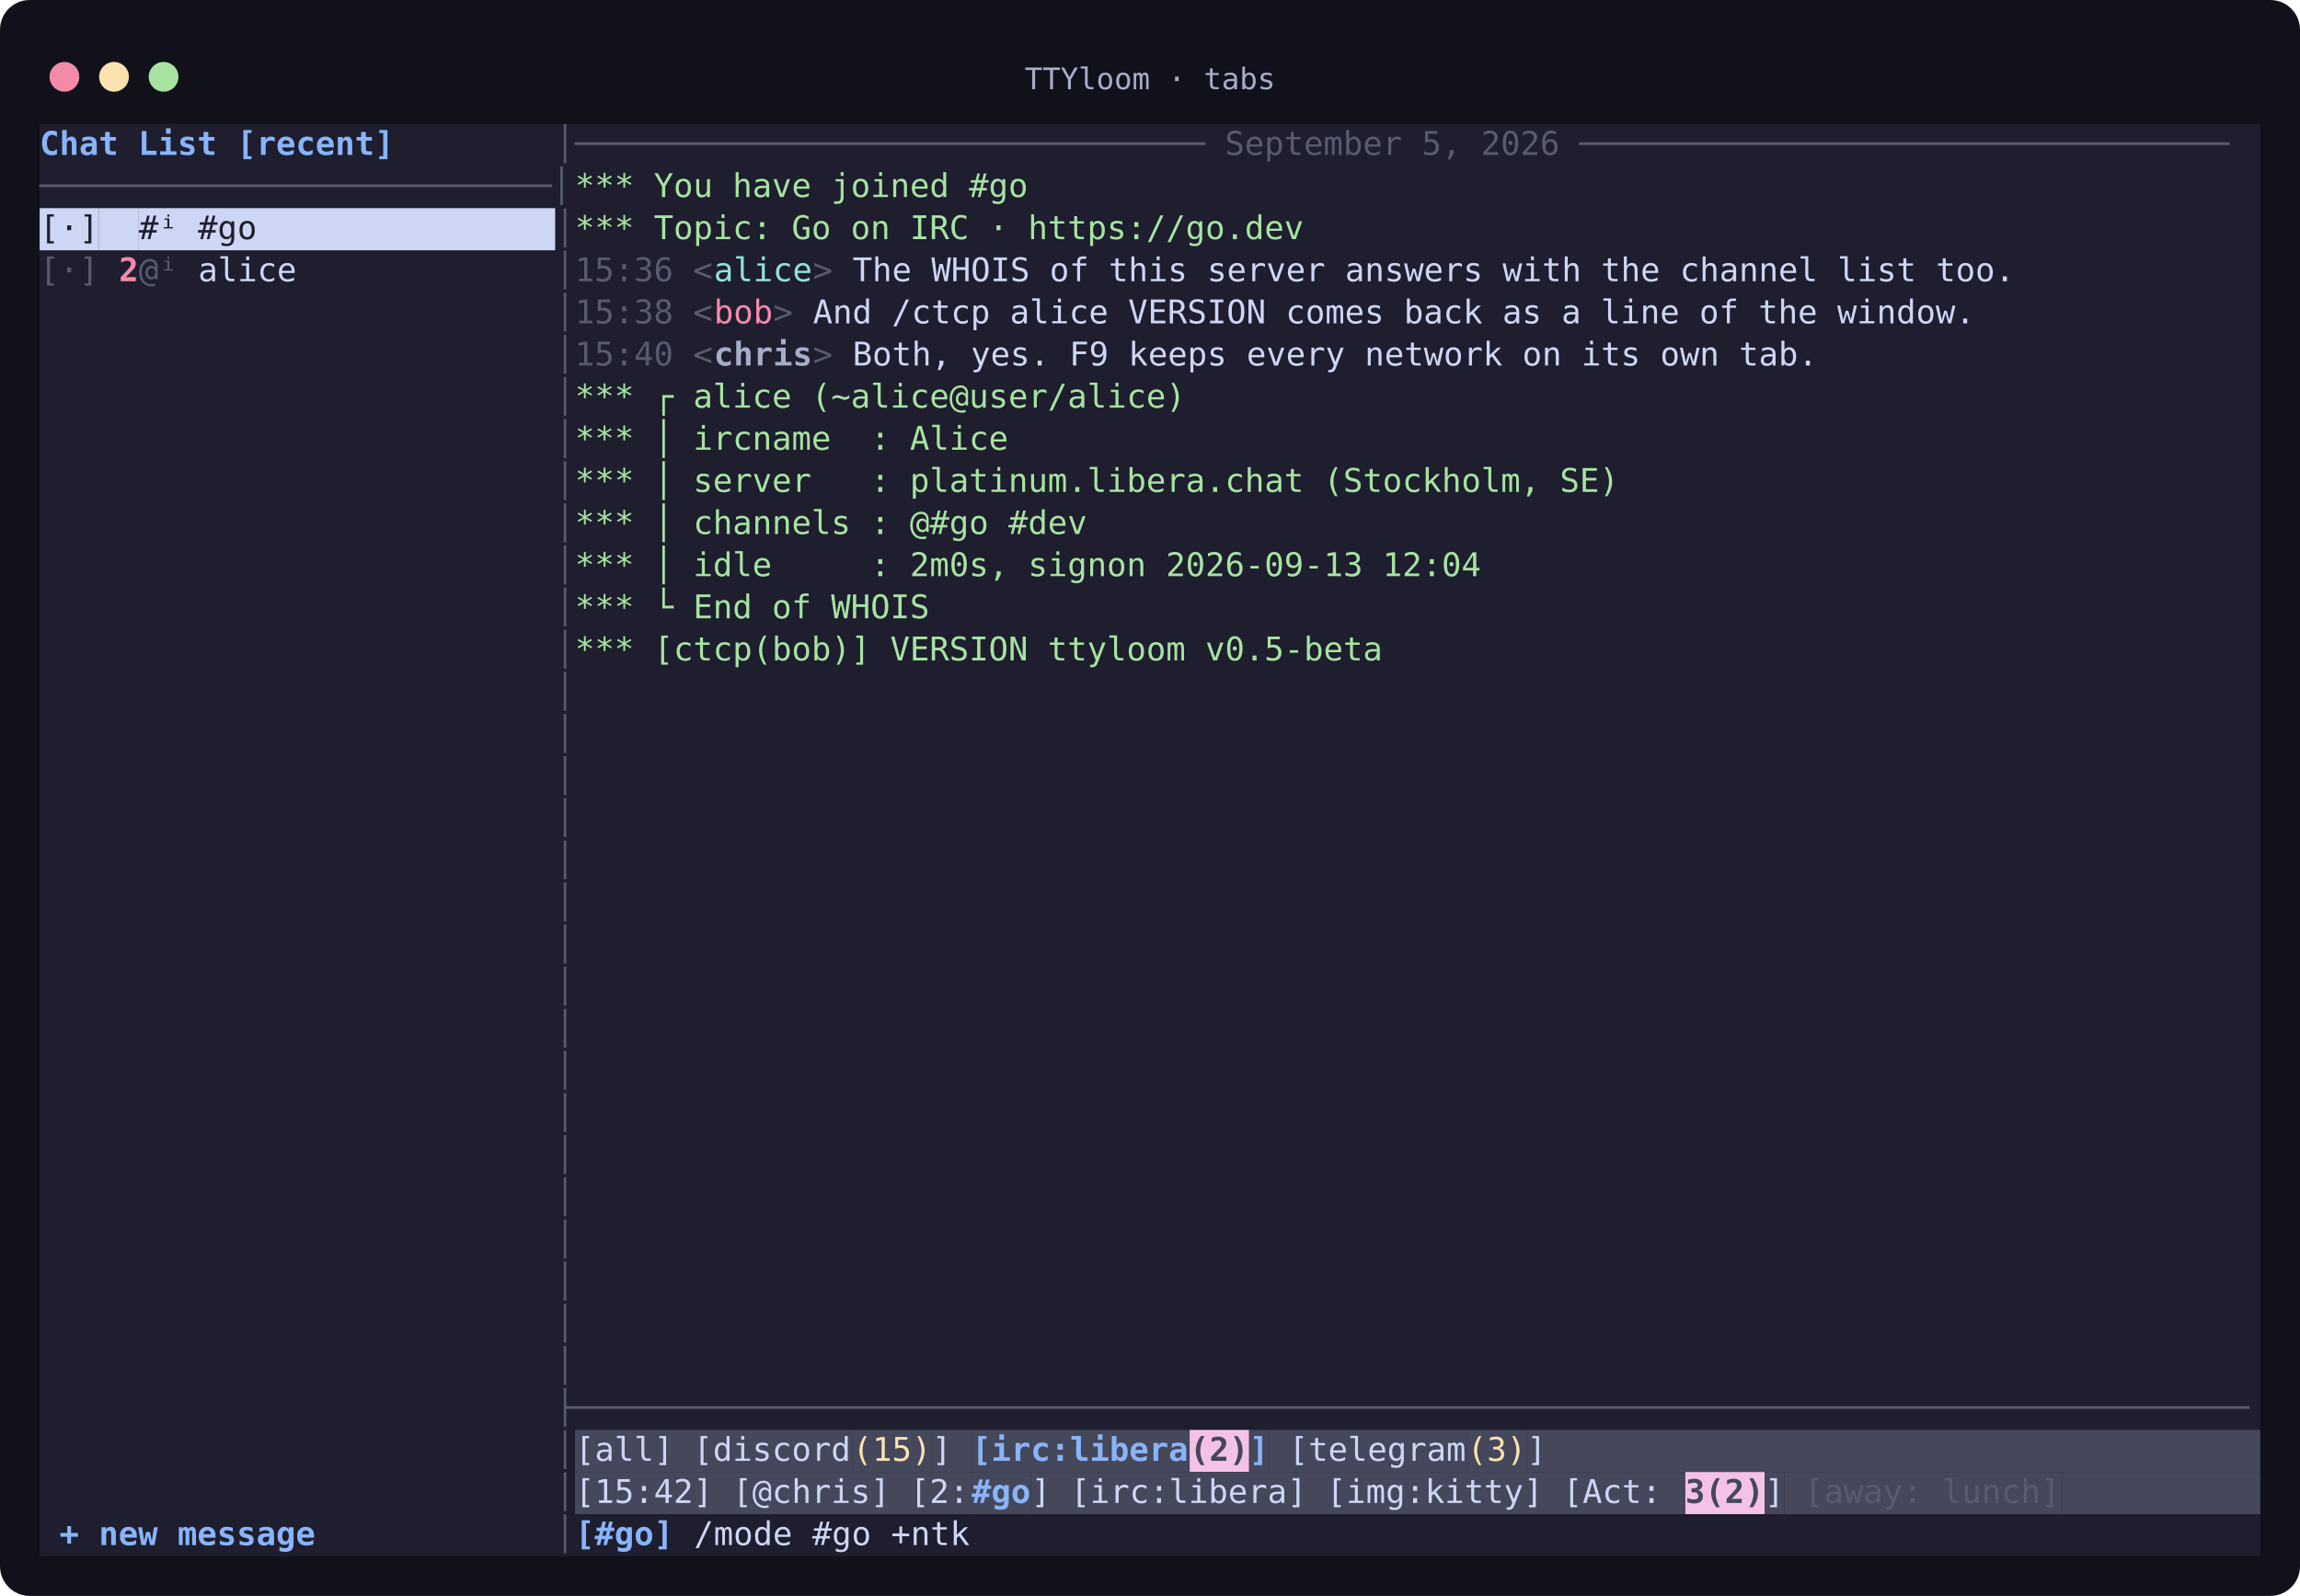
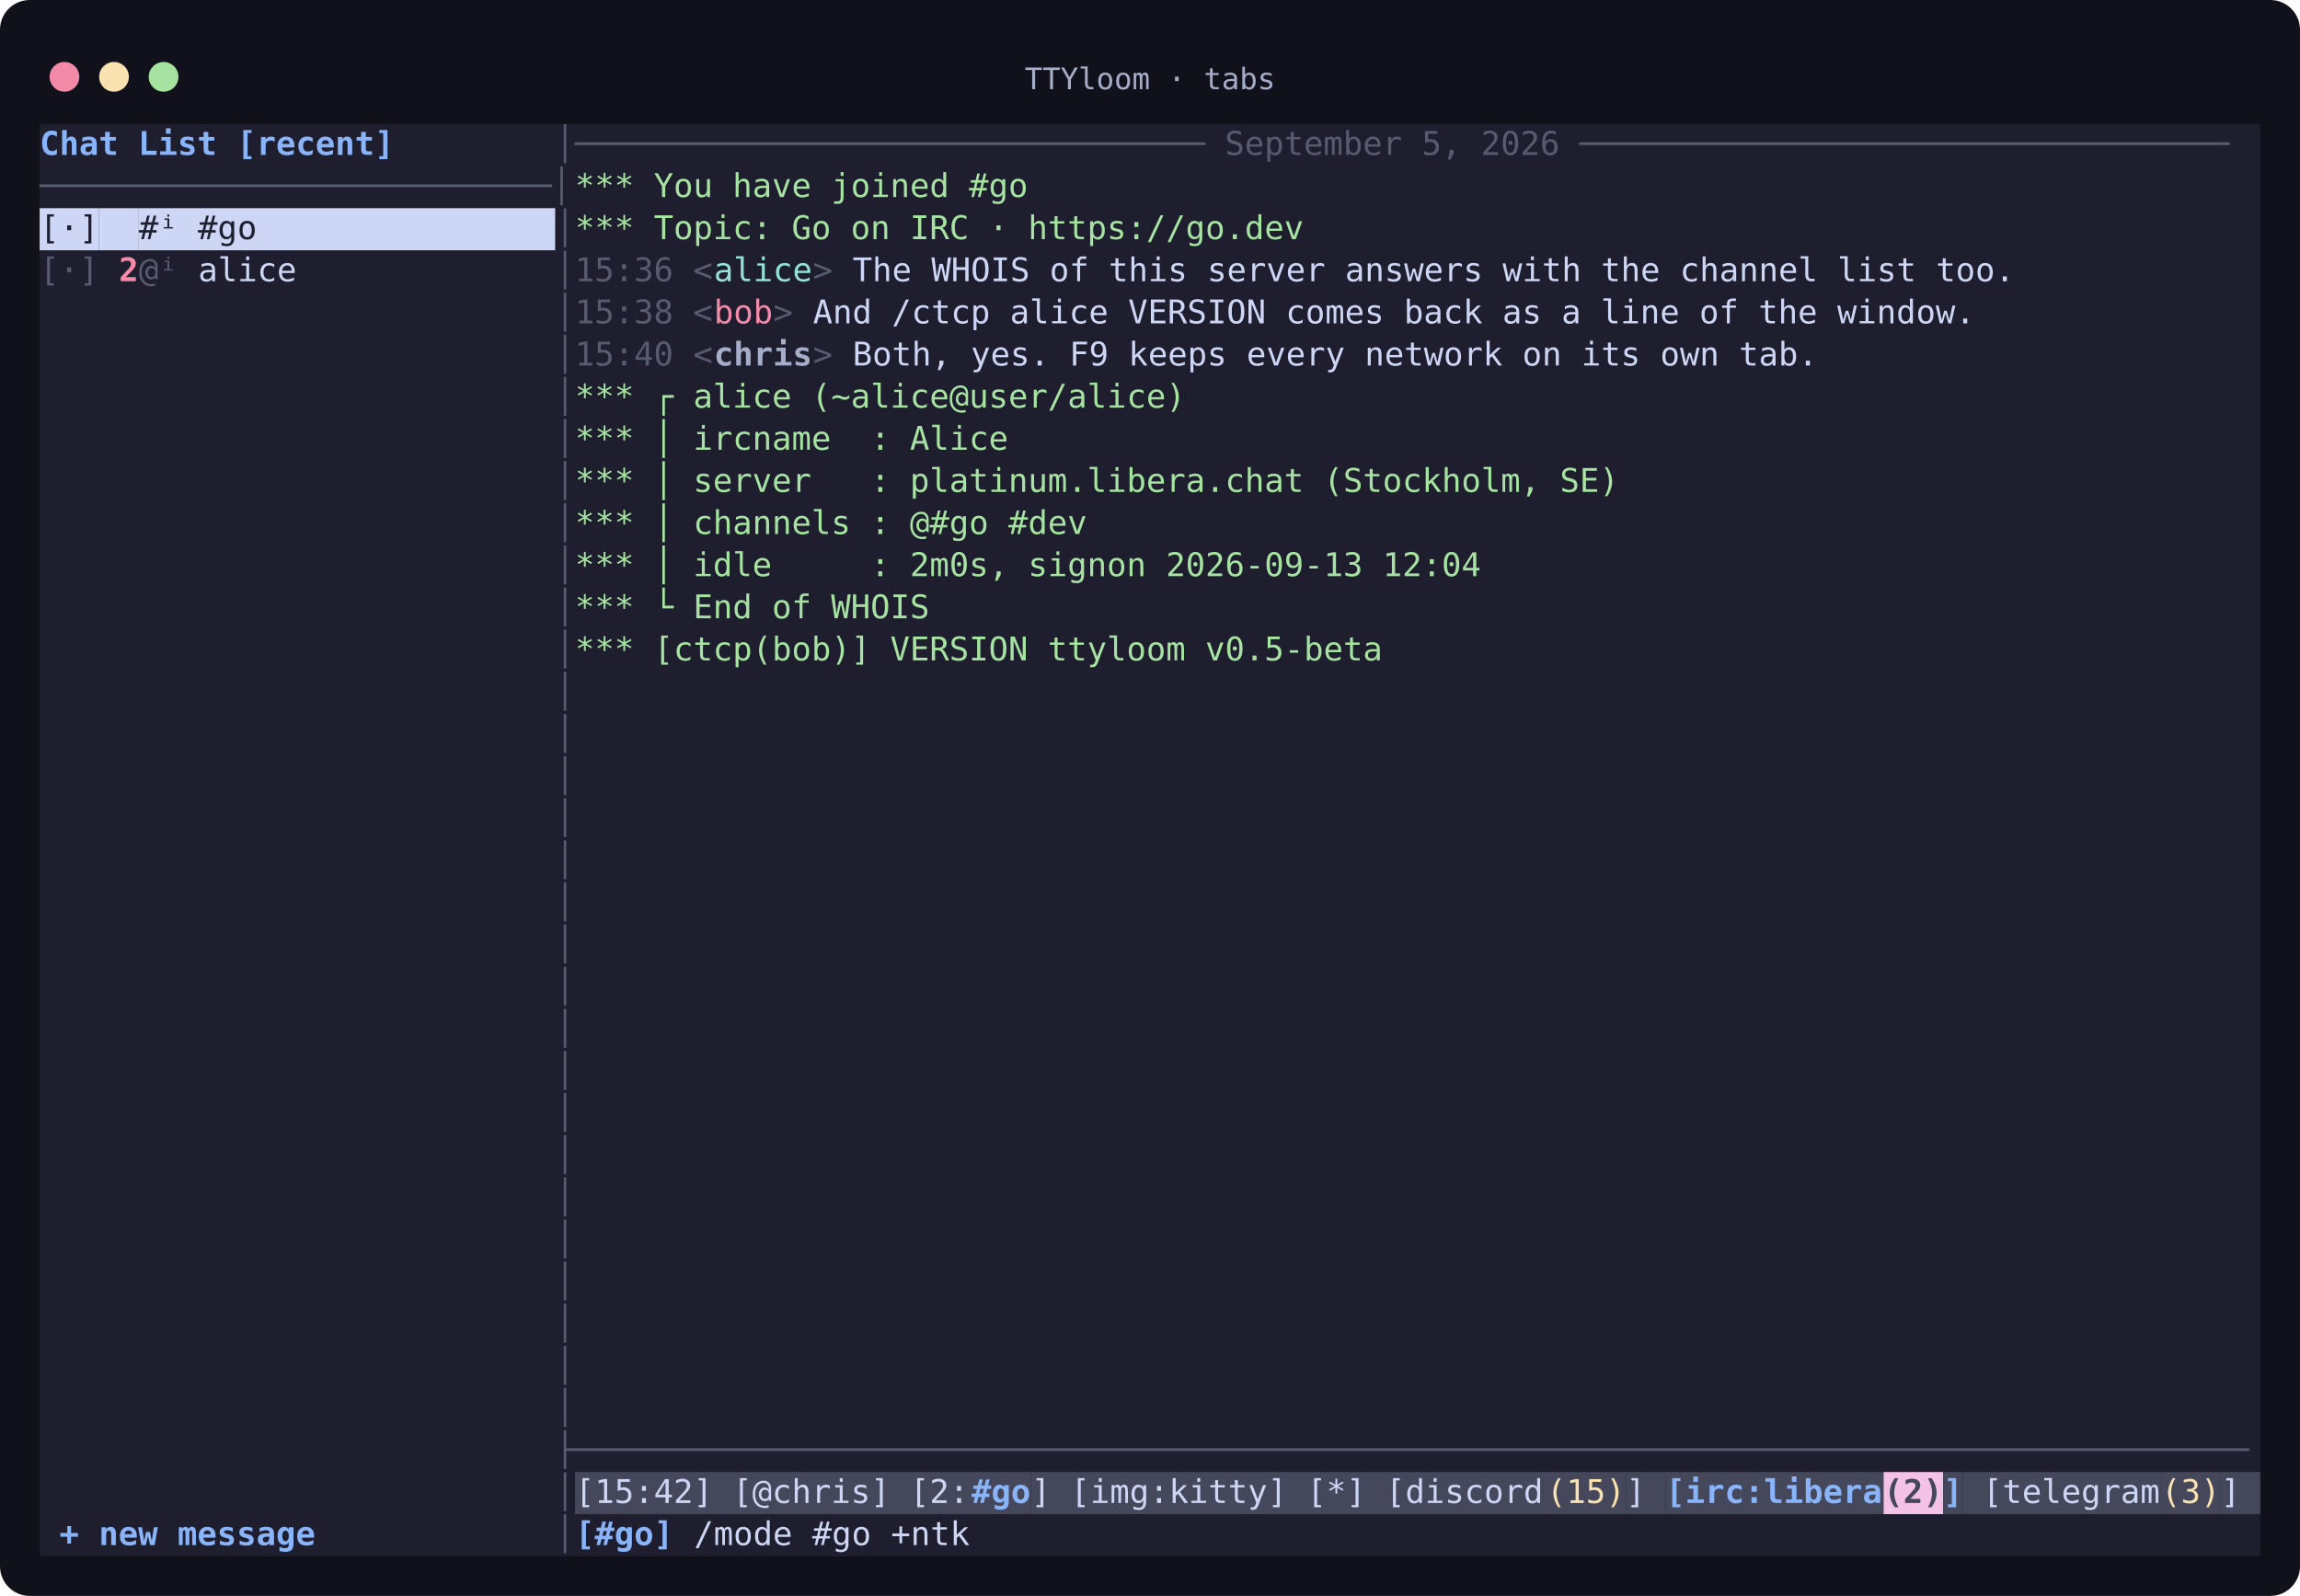
<svg xmlns="http://www.w3.org/2000/svg" width="928" height="644" viewBox="0 0 928 644" font-family="JetBrains Mono, Fira Code, Cascadia Code, DejaVu Sans Mono, Menlo, Noto Color Emoji, Apple Color Emoji, Segoe UI Emoji, monospace" font-size="13.2">
  <rect width="928" height="644" rx="12" fill="#11111b" />
  <rect x="16" y="50" width="896" height="578" fill="#1e1e2e" />
  <circle cx="26" cy="31.0" r="6" fill="#f38ba8" />
  <circle cx="46" cy="31.0" r="6" fill="#f9e2af" />
  <circle cx="66" cy="31.0" r="6" fill="#a6e3a1" />
  <text x="464" y="36.0" text-anchor="middle" fill="#a6adc8" font-size="12">TTYloom · tabs</text>
  <text x="16.0" y="62.5" fill="#89b4fa" textLength="208.0" xml:space="preserve" lengthAdjust="spacingAndGlyphs" font-weight="bold">Chat List [recent]        </text>
  <text x="224.0" y="62.5" fill="#585b70" textLength="680.0" xml:space="preserve" lengthAdjust="spacingAndGlyphs">│──────────────────────────────── September 5, 2026 ─────────────────────────────────</text>
  <text x="16.0" y="79.5" fill="#585b70" textLength="216.0" xml:space="preserve" lengthAdjust="spacingAndGlyphs">──────────────────────────│</text>
  <text x="232.0" y="79.5" fill="#a6e3a1" textLength="184.0" xml:space="preserve" lengthAdjust="spacingAndGlyphs">*** You have joined #go</text>
  <rect x="16.0" y="84.0" width="24.0" height="17.0" fill="#cdd6f4" />
  <text x="16.0" y="96.5" fill="#1e1e2e" textLength="24.0" xml:space="preserve" lengthAdjust="spacingAndGlyphs">[·]</text>
  <rect x="40.0" y="84.0" width="16.0" height="17.0" fill="#cdd6f4" />
  <rect x="56.0" y="84.0" width="168.0" height="17.0" fill="#cdd6f4" />
  <text x="56.0" y="96.5" fill="#1e1e2e" textLength="168.0" xml:space="preserve" lengthAdjust="spacingAndGlyphs">#ⁱ #go               </text>
  <text x="224.0" y="96.5" fill="#585b70" textLength="8.0" xml:space="preserve" lengthAdjust="spacingAndGlyphs">│</text>
  <text x="232.0" y="96.5" fill="#a6e3a1" textLength="296.0" xml:space="preserve" lengthAdjust="spacingAndGlyphs">*** Topic: Go on IRC · https://go.dev</text>
  <text x="16.0" y="113.5" fill="#585b70" textLength="24.0" xml:space="preserve" lengthAdjust="spacingAndGlyphs">[·]</text>
  <text x="40.0" y="113.5" fill="#f38ba8" textLength="16.0" xml:space="preserve" lengthAdjust="spacingAndGlyphs" font-weight="bold"> 2</text>
  <text x="56.0" y="113.5" fill="#585b70" textLength="16.0" xml:space="preserve" lengthAdjust="spacingAndGlyphs">@ⁱ</text>
  <text x="72.0" y="113.5" fill="#cdd6f4" textLength="152.0" xml:space="preserve" lengthAdjust="spacingAndGlyphs"> alice             </text>
  <text x="224.0" y="113.5" fill="#585b70" textLength="64.0" xml:space="preserve" lengthAdjust="spacingAndGlyphs">│15:36 &lt;</text>
  <text x="288.0" y="113.5" fill="#94e2d5" textLength="40.0" xml:space="preserve" lengthAdjust="spacingAndGlyphs">alice</text>
  <text x="328.0" y="113.5" fill="#585b70" textLength="16.0" xml:space="preserve" lengthAdjust="spacingAndGlyphs">&gt; </text>
  <text x="344.0" y="113.5" fill="#cdd6f4" textLength="568.0" xml:space="preserve" lengthAdjust="spacingAndGlyphs">The WHOIS of this server answers with the channel list too.            </text>
  <text x="224.0" y="130.5" fill="#585b70" textLength="64.0" xml:space="preserve" lengthAdjust="spacingAndGlyphs">│15:38 &lt;</text>
  <text x="288.0" y="130.5" fill="#f38ba8" textLength="24.0" xml:space="preserve" lengthAdjust="spacingAndGlyphs">bob</text>
  <text x="312.0" y="130.5" fill="#585b70" textLength="16.0" xml:space="preserve" lengthAdjust="spacingAndGlyphs">&gt; </text>
  <text x="328.0" y="130.5" fill="#cdd6f4" textLength="584.0" xml:space="preserve" lengthAdjust="spacingAndGlyphs">And /ctcp alice VERSION comes back as a line of the window.              </text>
  <text x="224.0" y="147.5" fill="#585b70" textLength="64.0" xml:space="preserve" lengthAdjust="spacingAndGlyphs">│15:40 &lt;</text>
  <text x="288.0" y="147.5" fill="#a6adc8" textLength="40.0" xml:space="preserve" lengthAdjust="spacingAndGlyphs" font-weight="bold">chris</text>
  <text x="328.0" y="147.5" fill="#585b70" textLength="16.0" xml:space="preserve" lengthAdjust="spacingAndGlyphs">&gt; </text>
  <text x="344.0" y="147.5" fill="#cdd6f4" textLength="568.0" xml:space="preserve" lengthAdjust="spacingAndGlyphs">Both, yes. F9 keeps every network on its own tab.                      </text>
  <text x="224.0" y="164.5" fill="#585b70" textLength="8.0" xml:space="preserve" lengthAdjust="spacingAndGlyphs">│</text>
  <text x="232.0" y="164.5" fill="#a6e3a1" textLength="248.0" xml:space="preserve" lengthAdjust="spacingAndGlyphs">*** ┌ alice (~alice@user/alice)</text>
  <text x="224.0" y="181.5" fill="#585b70" textLength="8.0" xml:space="preserve" lengthAdjust="spacingAndGlyphs">│</text>
  <text x="232.0" y="181.5" fill="#a6e3a1" textLength="176.0" xml:space="preserve" lengthAdjust="spacingAndGlyphs">*** │ ircname  : Alice</text>
  <text x="224.0" y="198.5" fill="#585b70" textLength="8.0" xml:space="preserve" lengthAdjust="spacingAndGlyphs">│</text>
  <text x="232.0" y="198.5" fill="#a6e3a1" textLength="424.0" xml:space="preserve" lengthAdjust="spacingAndGlyphs">*** │ server   : platinum.libera.chat (Stockholm, SE)</text>
  <text x="224.0" y="215.5" fill="#585b70" textLength="8.0" xml:space="preserve" lengthAdjust="spacingAndGlyphs">│</text>
  <text x="232.0" y="215.5" fill="#a6e3a1" textLength="208.0" xml:space="preserve" lengthAdjust="spacingAndGlyphs">*** │ channels : @#go #dev</text>
  <text x="224.0" y="232.5" fill="#585b70" textLength="8.0" xml:space="preserve" lengthAdjust="spacingAndGlyphs">│</text>
  <text x="232.0" y="232.5" fill="#a6e3a1" textLength="368.0" xml:space="preserve" lengthAdjust="spacingAndGlyphs">*** │ idle     : 2m0s, signon 2026-09-13 12:04</text>
  <text x="224.0" y="249.5" fill="#585b70" textLength="8.0" xml:space="preserve" lengthAdjust="spacingAndGlyphs">│</text>
  <text x="232.0" y="249.5" fill="#a6e3a1" textLength="144.0" xml:space="preserve" lengthAdjust="spacingAndGlyphs">*** └ End of WHOIS</text>
  <text x="224.0" y="266.5" fill="#585b70" textLength="8.0" xml:space="preserve" lengthAdjust="spacingAndGlyphs">│</text>
  <text x="232.0" y="266.5" fill="#a6e3a1" textLength="328.0" xml:space="preserve" lengthAdjust="spacingAndGlyphs">*** [ctcp(bob)] VERSION ttyloom v0.5-beta</text>
  <text x="224.0" y="283.5" fill="#585b70" textLength="8.0" xml:space="preserve" lengthAdjust="spacingAndGlyphs">│</text>
  <text x="224.0" y="300.5" fill="#585b70" textLength="8.0" xml:space="preserve" lengthAdjust="spacingAndGlyphs">│</text>
  <text x="224.0" y="317.5" fill="#585b70" textLength="8.0" xml:space="preserve" lengthAdjust="spacingAndGlyphs">│</text>
  <text x="224.0" y="334.5" fill="#585b70" textLength="8.0" xml:space="preserve" lengthAdjust="spacingAndGlyphs">│</text>
  <text x="224.0" y="351.5" fill="#585b70" textLength="8.0" xml:space="preserve" lengthAdjust="spacingAndGlyphs">│</text>
  <text x="224.0" y="368.5" fill="#585b70" textLength="8.0" xml:space="preserve" lengthAdjust="spacingAndGlyphs">│</text>
  <text x="224.0" y="385.5" fill="#585b70" textLength="8.0" xml:space="preserve" lengthAdjust="spacingAndGlyphs">│</text>
  <text x="224.0" y="402.5" fill="#585b70" textLength="8.0" xml:space="preserve" lengthAdjust="spacingAndGlyphs">│</text>
  <text x="224.0" y="419.5" fill="#585b70" textLength="8.0" xml:space="preserve" lengthAdjust="spacingAndGlyphs">│</text>
  <text x="224.0" y="436.5" fill="#585b70" textLength="8.0" xml:space="preserve" lengthAdjust="spacingAndGlyphs">│</text>
  <text x="224.0" y="453.5" fill="#585b70" textLength="8.0" xml:space="preserve" lengthAdjust="spacingAndGlyphs">│</text>
  <text x="224.0" y="470.5" fill="#585b70" textLength="8.0" xml:space="preserve" lengthAdjust="spacingAndGlyphs">│</text>
  <text x="224.0" y="487.5" fill="#585b70" textLength="8.0" xml:space="preserve" lengthAdjust="spacingAndGlyphs">│</text>
  <text x="224.0" y="504.5" fill="#585b70" textLength="8.0" xml:space="preserve" lengthAdjust="spacingAndGlyphs">│</text>
  <text x="224.0" y="521.5" fill="#585b70" textLength="8.0" xml:space="preserve" lengthAdjust="spacingAndGlyphs">│</text>
  <text x="224.0" y="538.5" fill="#585b70" textLength="8.0" xml:space="preserve" lengthAdjust="spacingAndGlyphs">│</text>
  <text x="224.0" y="555.5" fill="#585b70" textLength="8.0" xml:space="preserve" lengthAdjust="spacingAndGlyphs">│</text>
-   <text x="224.0" y="572.5" fill="#585b70" textLength="688.0" xml:space="preserve" lengthAdjust="spacingAndGlyphs">├─────────────────────────────────────────────────────────────────────────────────────</text>
-   <text x="224.0" y="589.5" fill="#585b70" textLength="8.0" xml:space="preserve" lengthAdjust="spacingAndGlyphs">│</text>
-   <rect x="232.0" y="577.0" width="112.0" height="17.0" fill="#45475a" />
-   <text x="232.0" y="589.5" fill="#cdd6f4" textLength="112.0" xml:space="preserve" lengthAdjust="spacingAndGlyphs">[all] [discord</text>
-   <rect x="344.0" y="577.0" width="32.0" height="17.0" fill="#45475a" />
-   <text x="344.0" y="589.5" fill="#f9e2af" textLength="32.0" xml:space="preserve" lengthAdjust="spacingAndGlyphs">(15)</text>
-   <rect x="376.0" y="577.0" width="16.0" height="17.0" fill="#45475a" />
-   <text x="376.0" y="589.5" fill="#cdd6f4" textLength="16.0" xml:space="preserve" lengthAdjust="spacingAndGlyphs">] </text>
-   <rect x="392.0" y="577.0" width="88.0" height="17.0" fill="#45475a" />
-   <text x="392.0" y="589.5" fill="#89b4fa" textLength="88.0" xml:space="preserve" lengthAdjust="spacingAndGlyphs" font-weight="bold">[irc:libera</text>
-   <rect x="480.0" y="577.0" width="24.0" height="17.0" fill="#f5c2e7" />
-   <text x="480.0" y="589.5" fill="#45475a" textLength="24.0" xml:space="preserve" lengthAdjust="spacingAndGlyphs" font-weight="bold">(2)</text>
-   <rect x="504.0" y="577.0" width="8.0" height="17.0" fill="#45475a" />
-   <text x="504.0" y="589.5" fill="#89b4fa" textLength="8.0" xml:space="preserve" lengthAdjust="spacingAndGlyphs" font-weight="bold">]</text>
-   <rect x="512.0" y="577.0" width="80.0" height="17.0" fill="#45475a" />
-   <text x="512.0" y="589.5" fill="#cdd6f4" textLength="80.0" xml:space="preserve" lengthAdjust="spacingAndGlyphs"> [telegram</text>
-   <rect x="592.0" y="577.0" width="24.0" height="17.0" fill="#45475a" />
-   <text x="592.0" y="589.5" fill="#f9e2af" textLength="24.0" xml:space="preserve" lengthAdjust="spacingAndGlyphs">(3)</text>
-   <rect x="616.0" y="577.0" width="296.0" height="17.0" fill="#45475a" />
-   <text x="616.0" y="589.5" fill="#cdd6f4" textLength="296.0" xml:space="preserve" lengthAdjust="spacingAndGlyphs">]                                    </text>
+   <text x="224.0" y="572.5" fill="#585b70" textLength="8.0" xml:space="preserve" lengthAdjust="spacingAndGlyphs">│</text>
+   <text x="224.0" y="589.5" fill="#585b70" textLength="688.0" xml:space="preserve" lengthAdjust="spacingAndGlyphs">├─────────────────────────────────────────────────────────────────────────────────────</text>
  <text x="224.0" y="606.5" fill="#585b70" textLength="8.0" xml:space="preserve" lengthAdjust="spacingAndGlyphs">│</text>
  <rect x="232.0" y="594.0" width="160.0" height="17.0" fill="#45475a" />
  <text x="232.0" y="606.5" fill="#cdd6f4" textLength="160.0" xml:space="preserve" lengthAdjust="spacingAndGlyphs">[15:42] [@chris] [2:</text>
  <rect x="392.0" y="594.0" width="24.0" height="17.0" fill="#45475a" />
  <text x="392.0" y="606.5" fill="#89b4fa" textLength="24.0" xml:space="preserve" lengthAdjust="spacingAndGlyphs" font-weight="bold">#go</text>
-   <rect x="416.0" y="594.0" width="264.0" height="17.0" fill="#45475a" />
-   <text x="416.0" y="606.5" fill="#cdd6f4" textLength="264.0" xml:space="preserve" lengthAdjust="spacingAndGlyphs">] [irc:libera] [img:kitty] [Act: </text>
-   <rect x="680.0" y="594.0" width="32.0" height="17.0" fill="#f5c2e7" />
-   <text x="680.0" y="606.5" fill="#45475a" textLength="32.0" xml:space="preserve" lengthAdjust="spacingAndGlyphs" font-weight="bold">3(2)</text>
-   <rect x="712.0" y="594.0" width="8.0" height="17.0" fill="#45475a" />
-   <text x="712.0" y="606.5" fill="#cdd6f4" textLength="8.0" xml:space="preserve" lengthAdjust="spacingAndGlyphs">]</text>
-   <rect x="720.0" y="594.0" width="112.0" height="17.0" fill="#45475a" />
-   <text x="720.0" y="606.5" fill="#585b70" textLength="112.0" xml:space="preserve" lengthAdjust="spacingAndGlyphs"> [away: lunch]</text>
-   <rect x="832.0" y="594.0" width="80.0" height="17.0" fill="#45475a" />
+   <rect x="416.0" y="594.0" width="208.0" height="17.0" fill="#45475a" />
+   <text x="416.0" y="606.5" fill="#cdd6f4" textLength="208.0" xml:space="preserve" lengthAdjust="spacingAndGlyphs">] [img:kitty] [*] [discord</text>
+   <rect x="624.0" y="594.0" width="32.0" height="17.0" fill="#45475a" />
+   <text x="624.0" y="606.5" fill="#f9e2af" textLength="32.0" xml:space="preserve" lengthAdjust="spacingAndGlyphs">(15)</text>
+   <rect x="656.0" y="594.0" width="16.0" height="17.0" fill="#45475a" />
+   <text x="656.0" y="606.5" fill="#cdd6f4" textLength="16.0" xml:space="preserve" lengthAdjust="spacingAndGlyphs">] </text>
+   <rect x="672.0" y="594.0" width="88.0" height="17.0" fill="#45475a" />
+   <text x="672.0" y="606.5" fill="#89b4fa" textLength="88.0" xml:space="preserve" lengthAdjust="spacingAndGlyphs" font-weight="bold">[irc:libera</text>
+   <rect x="760.0" y="594.0" width="24.0" height="17.0" fill="#f5c2e7" />
+   <text x="760.0" y="606.5" fill="#45475a" textLength="24.0" xml:space="preserve" lengthAdjust="spacingAndGlyphs" font-weight="bold">(2)</text>
+   <rect x="784.0" y="594.0" width="8.0" height="17.0" fill="#45475a" />
+   <text x="784.0" y="606.5" fill="#89b4fa" textLength="8.0" xml:space="preserve" lengthAdjust="spacingAndGlyphs" font-weight="bold">]</text>
+   <rect x="792.0" y="594.0" width="80.0" height="17.0" fill="#45475a" />
+   <text x="792.0" y="606.5" fill="#cdd6f4" textLength="80.0" xml:space="preserve" lengthAdjust="spacingAndGlyphs"> [telegram</text>
+   <rect x="872.0" y="594.0" width="24.0" height="17.0" fill="#45475a" />
+   <text x="872.0" y="606.5" fill="#f9e2af" textLength="24.0" xml:space="preserve" lengthAdjust="spacingAndGlyphs">(3)</text>
+   <rect x="896.0" y="594.0" width="16.0" height="17.0" fill="#45475a" />
+   <text x="896.0" y="606.5" fill="#cdd6f4" textLength="16.0" xml:space="preserve" lengthAdjust="spacingAndGlyphs">] </text>
  <text x="16.0" y="623.5" fill="#89b4fa" textLength="208.0" xml:space="preserve" lengthAdjust="spacingAndGlyphs" font-weight="bold"> + new message            </text>
  <text x="224.0" y="623.5" fill="#585b70" textLength="8.0" xml:space="preserve" lengthAdjust="spacingAndGlyphs">│</text>
  <text x="232.0" y="623.5" fill="#89b4fa" textLength="48.0" xml:space="preserve" lengthAdjust="spacingAndGlyphs" font-weight="bold">[#go] </text>
  <text x="280.0" y="623.5" fill="#cdd6f4" textLength="632.0" xml:space="preserve" lengthAdjust="spacingAndGlyphs">/mode #go +ntk                                                                 </text>
</svg>
